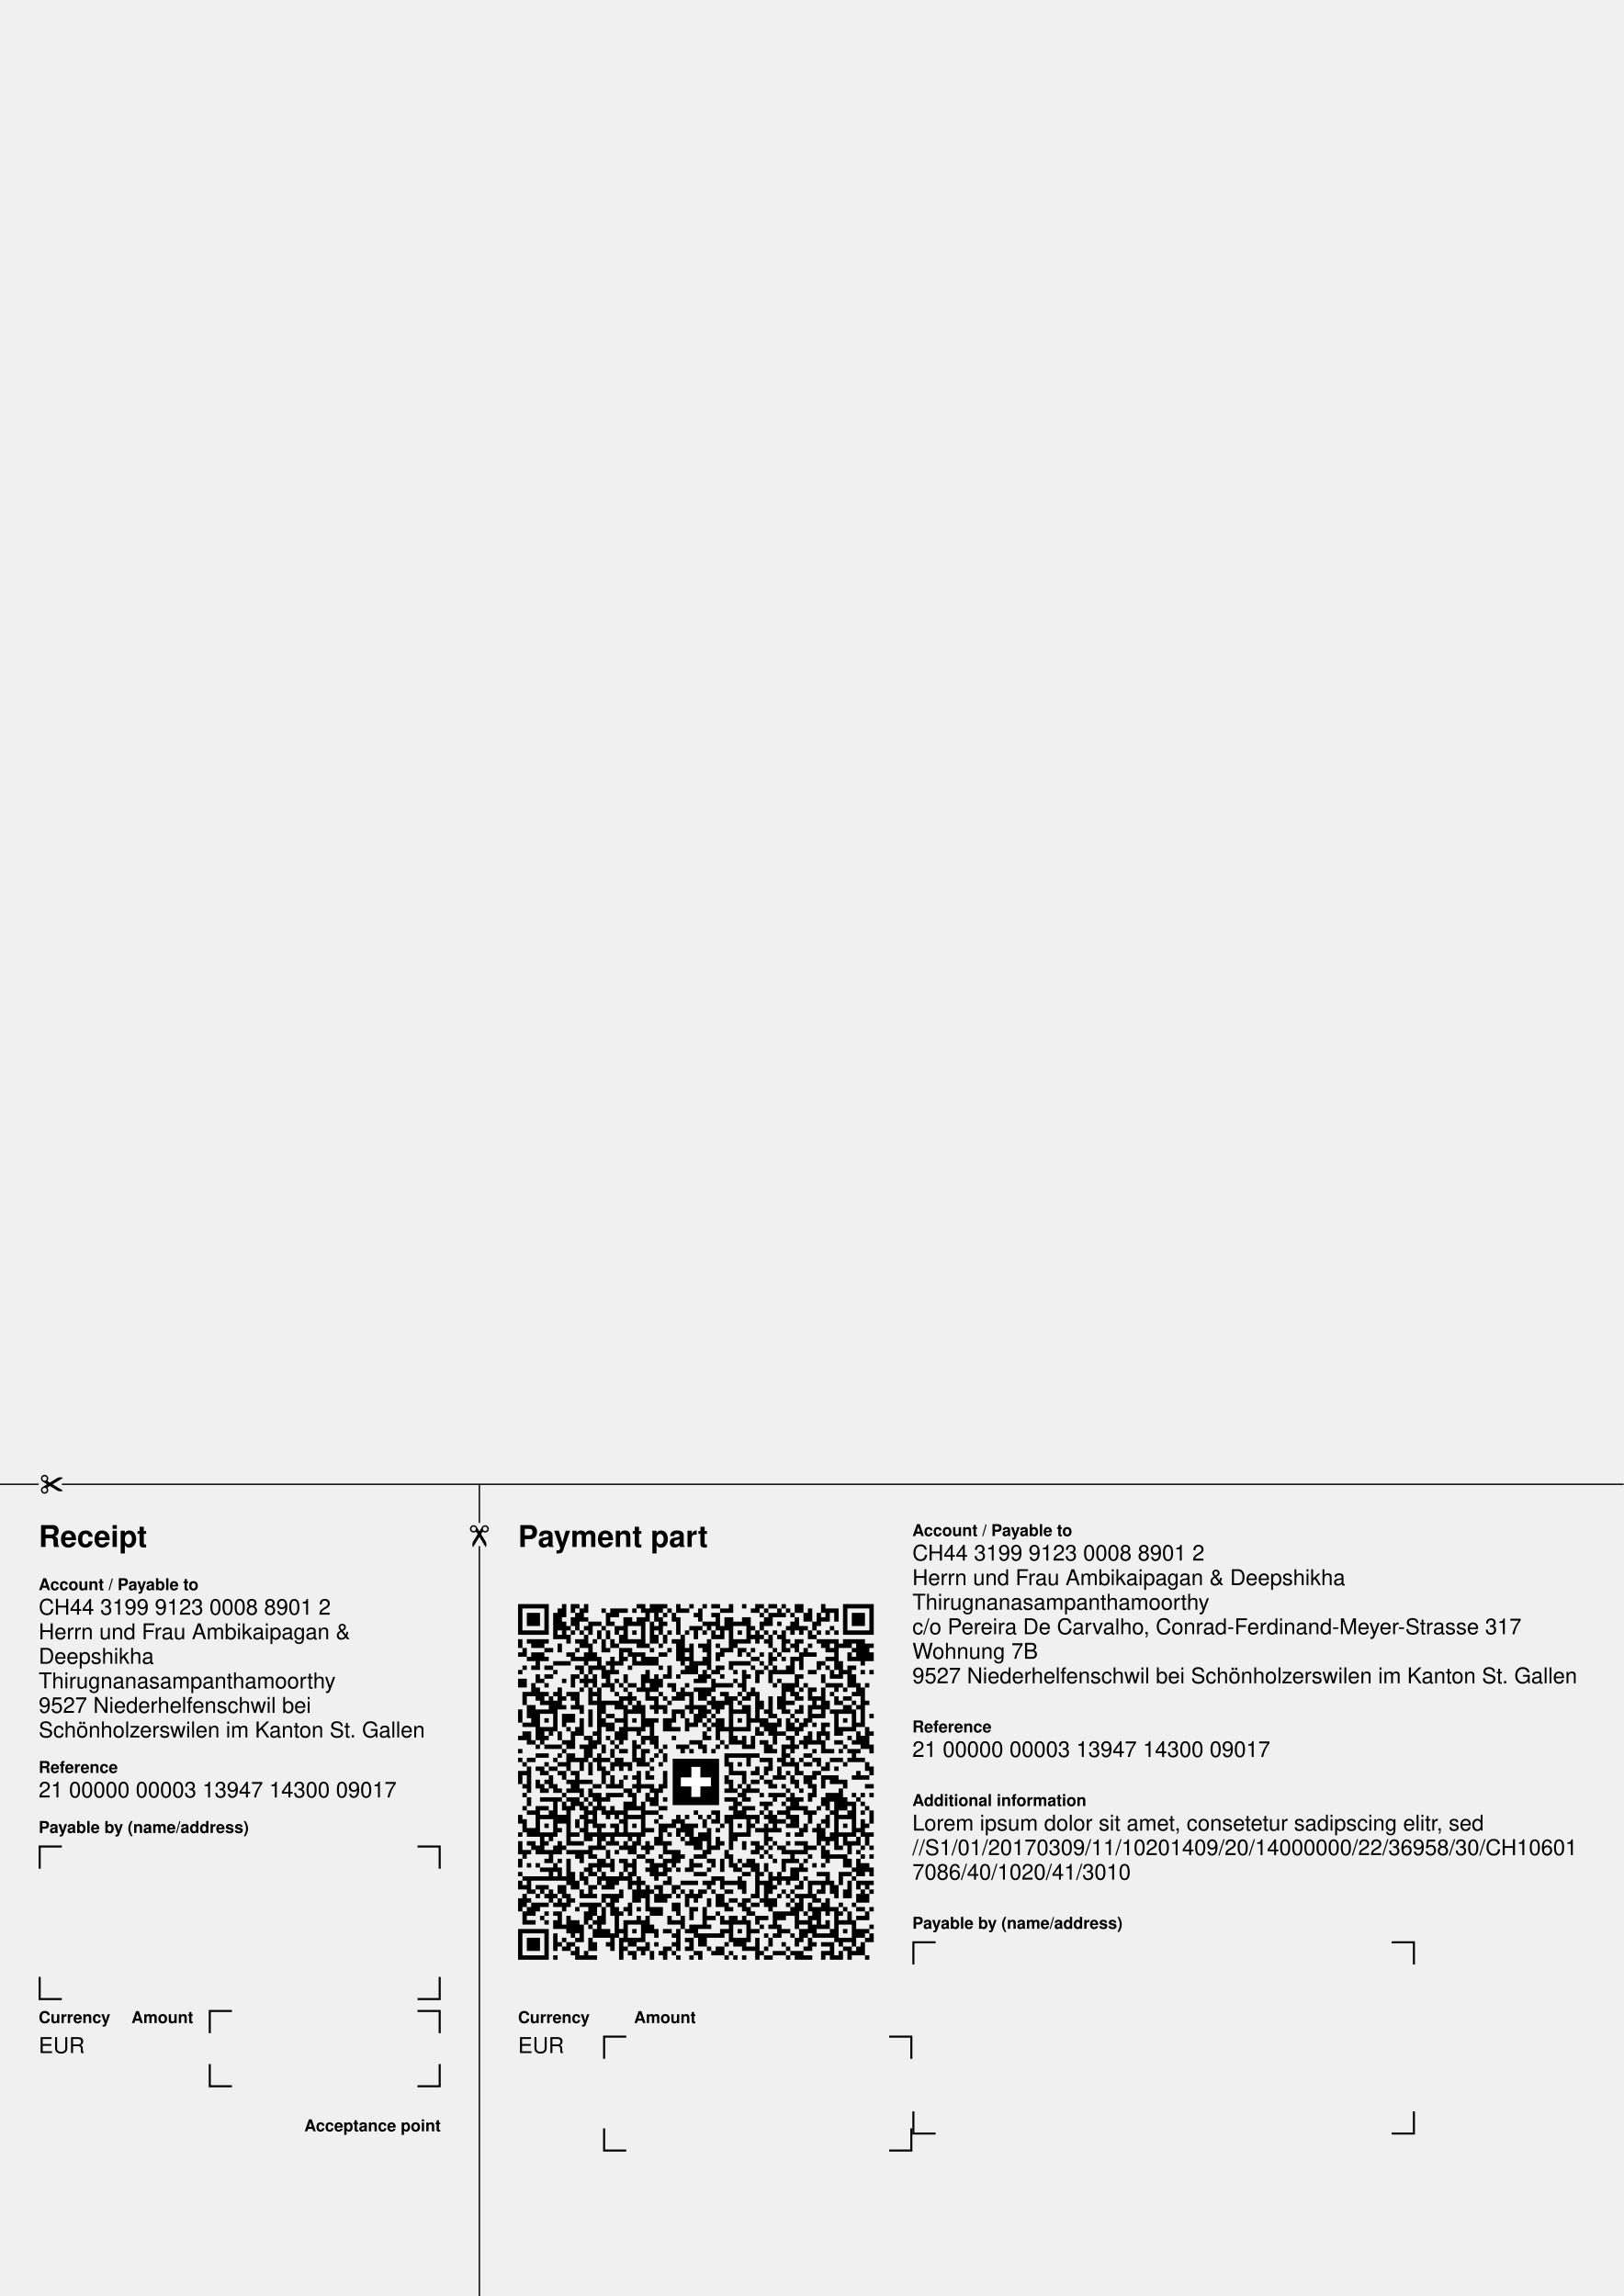
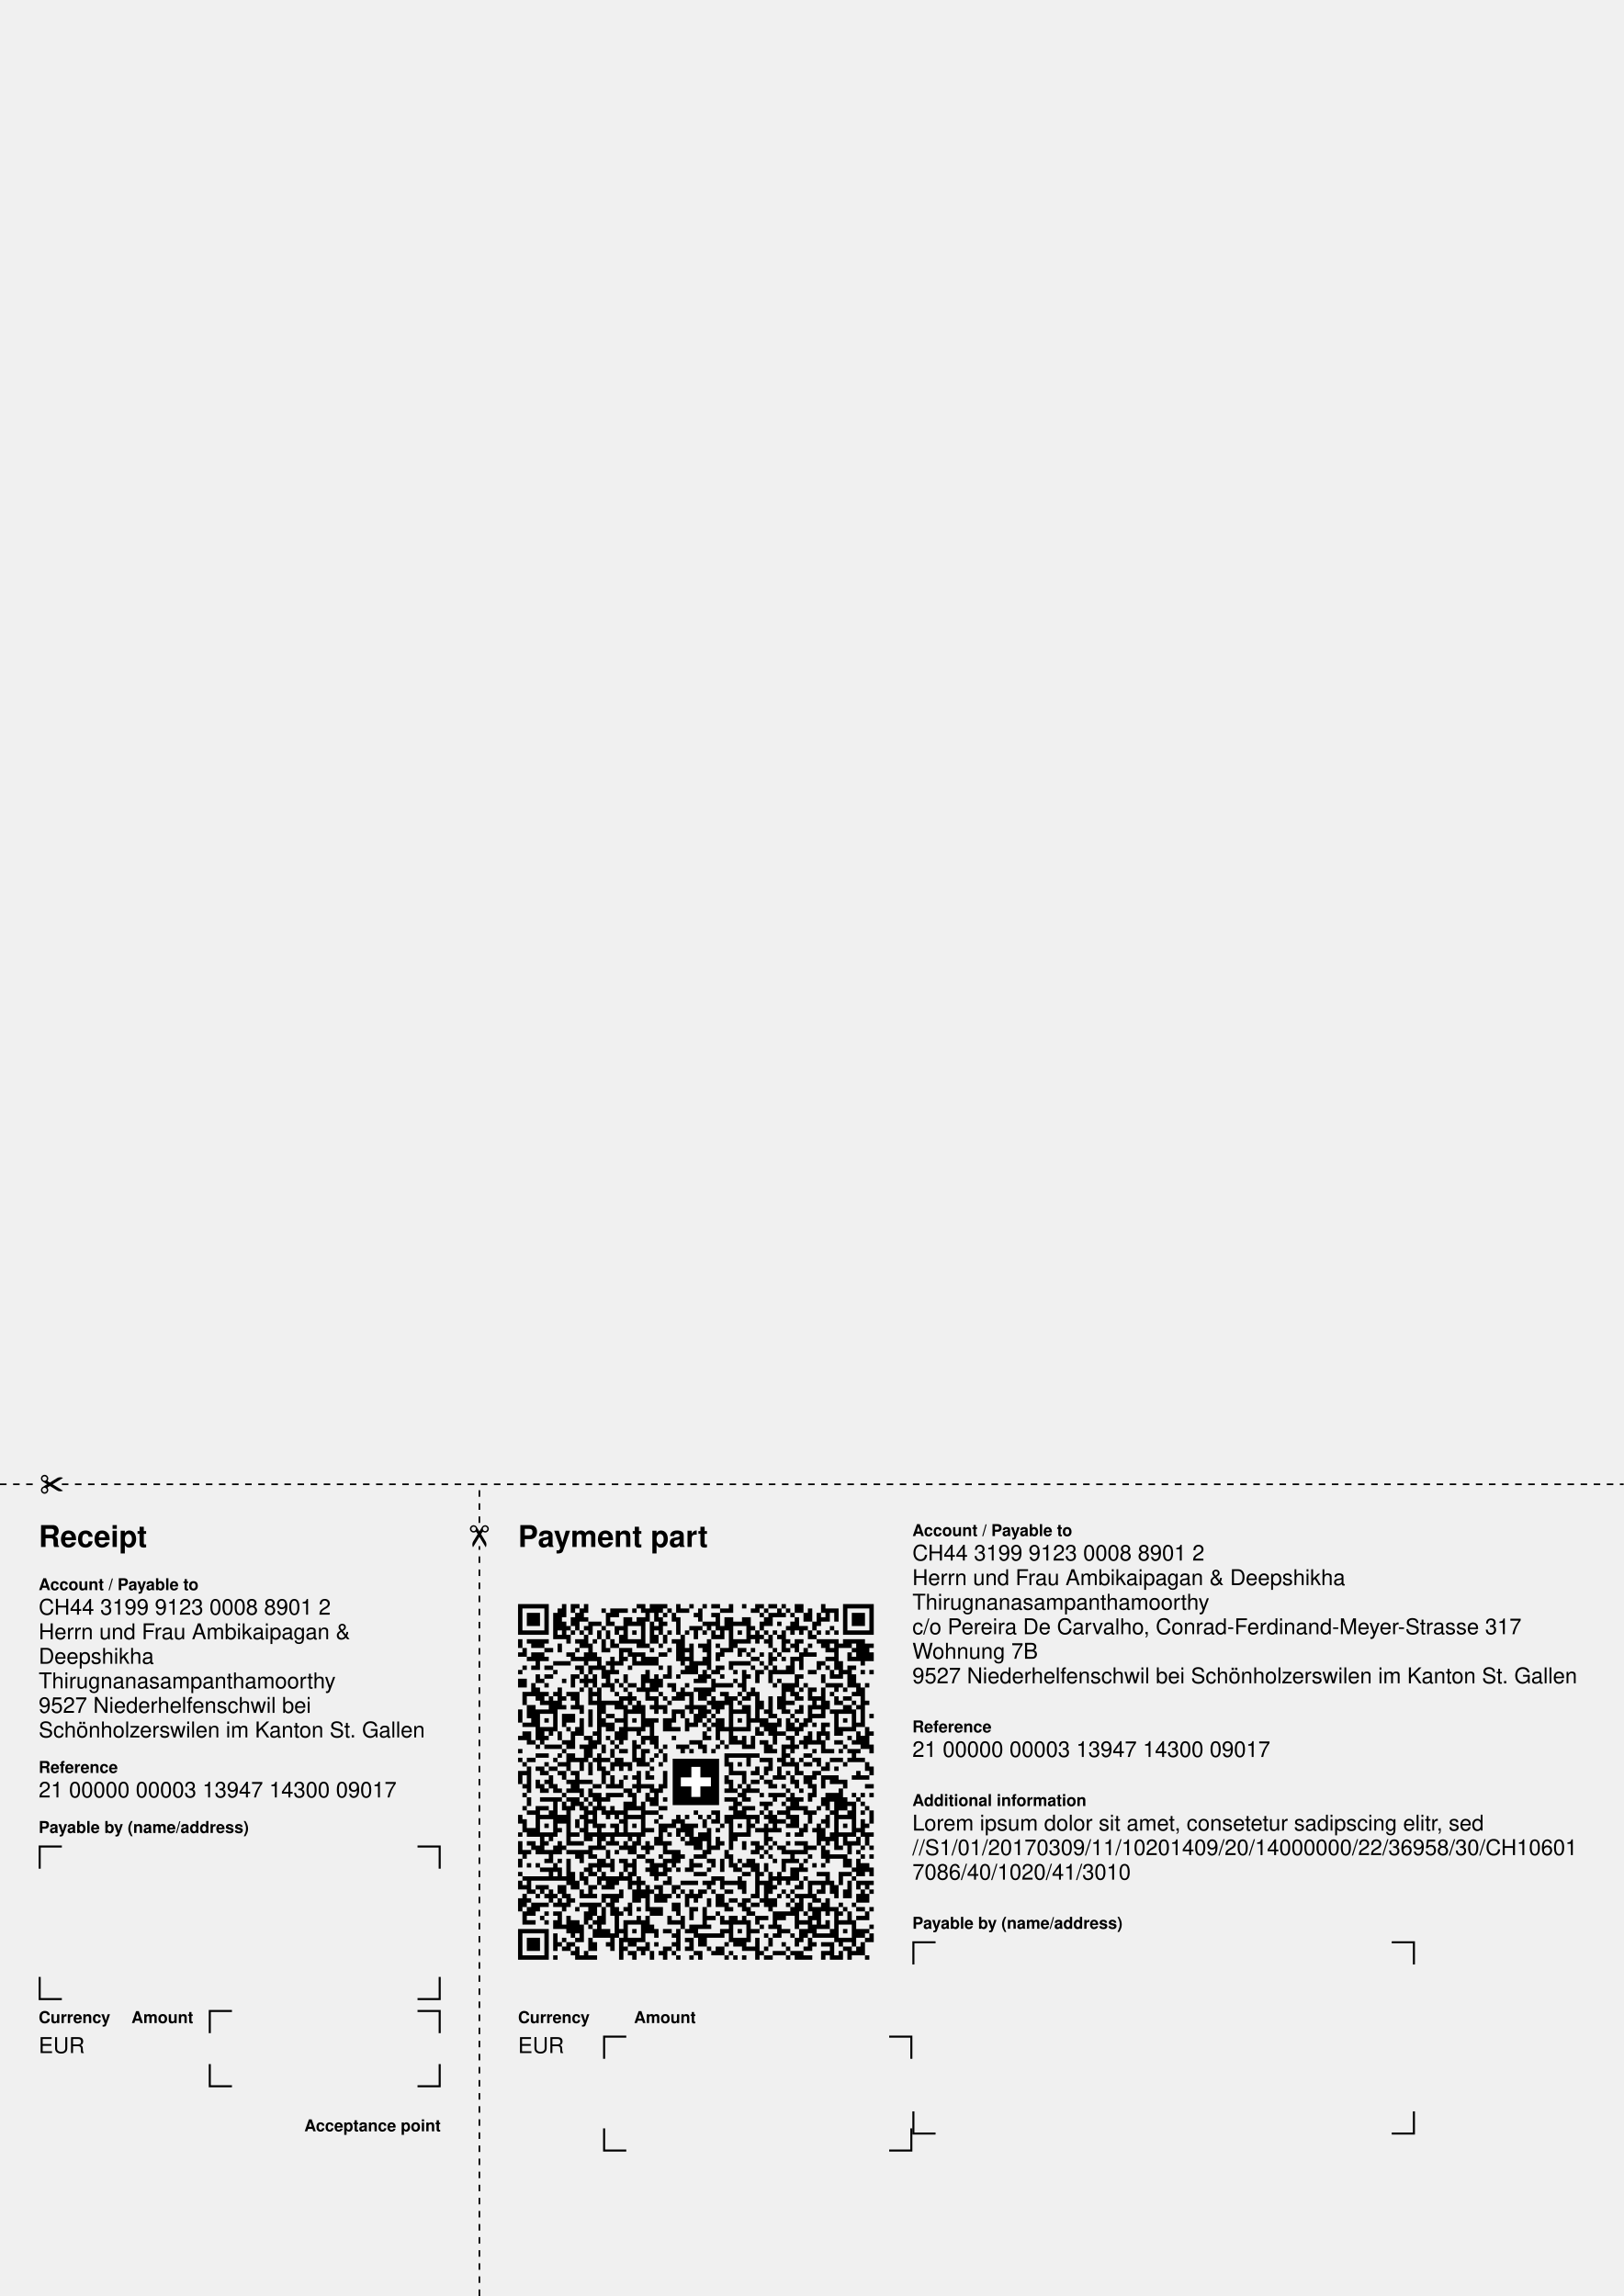
<svg xmlns="http://www.w3.org/2000/svg" width="210mm" height="297mm" version="1.1" viewBox="0 0 595.276 841.89">
  <g font-family="Helvetica,Arial,&quot;Liberation Sans&quot;" transform="translate(0 841.89)">
    <g transform="translate(189.921 -0)">
      <text x="0" y="-274.665" font-size="11" font-weight="bold">Payment part</text>
    </g>
    <g transform="translate(189.921 -123.307) scale(1.61)">
      <path d="M0,-81h7v1h-7zm10,0h1v3h-1zm2,0h2v1h-2zm3,0h1v2h-1zm12,0h2v1h-2zm3,0h3v2h-3z m3,0h1v1h-1zm3,0h1v2h-1zm3,0h1v1h-1zm3,0h1v1h-1zm2,0h2v1h-2zm4,0h1v2h-1z m3,0h1v1h-1zm3,0h2v1h-2zm3,0h2v1h-2zm3,0h1v1h-1zm3,0h2v2h-2zm6,0h1v2h-1z m5,0h7v1h-7zm-74,1h1v6h-1zm6,0h1v6h-1zm3,0h1v5h-1zm3,0h1v1h-1zm2,0h1v3h-1z m5,0h1v1h-1zm2,0h4v1h-4zm5,0h1v1h-1zm2,0h2v1h-2zm6,0h1v1h-1zm3,0h2v1h-2z m4,0h1v3h-1zm5,0h2v1h-2zm7,0h2v1h-2zm3,0h1v1h-1zm3,0h1v2h-1zm2,0h1v1h-1z m5,0h1v3h-1zm4,0h3v1h-3zm4,0h1v6h-1zm6,0h1v6h-1zm-78,1h3v3h-3zm6,0h1v6h-1z m5,0h1v4h-1zm7,0h3v1h-3zm9,0h1v2h-1zm2,0h1v2h-1zm2,0h1v1h-1zm2,0h1v2h-1z m5,0h1v1h-1zm4,0h2v1h-2zm11,0h1v1h-1zm2,0h1v3h-1zm1,0h1v1h-1zm2,0h1v1h-1z m2,0h1v1h-1zm3,0h1v2h-1zm3,0h1v3h-1zm2,0h1v2h-1zm2,0h1v2h-1zm4,0h3v3h-3z m-64,1h1v2h-1zm3,0h1v1h-1zm5,0h1v2h-1zm4,0h1v6h-1zm1,0h1v2h-1zm2,0h2v2h-2z m5,0h1v4h-1zm4,0h1v4h-1zm9,0h1v3h-1zm2,0h2v3h-2zm4,0h2v2h-2zm5,0h1v2h-1z m7,0h1v3h-1zm6,0h1v1h-1zm-59,1h1v4h-1zm6,0h3v1h-3zm5,0h1v1h-1zm5,0h1v1h-1z m4,0h1v5h-1zm3,0h1v1h-1zm9,0h3v1h-3zm7,0h2v1h-2zm6,0h1v2h-1zm4,0h1v1h-1z m3,0h1v3h-1zm5,0h1v2h-1zm-56,1h1v1h-1zm4,0h2v1h-2zm4,0h1v1h-1zm3,0h2v1h-2z m6,0h1v5h-1zm3,0h1v1h-1zm8,0h3v1h-3zm4,0h1v1h-1zm3,0h1v3h-1zm6,0h1v4h-1z m1,0h1v1h-1zm8,0h1v1h-1zm3,0h2v1h-2zm7,0h1v1h-1zm-70,1h5v1h-5zm11,0h1v1h-1z m2,0h1v1h-1zm2,0h1v1h-1zm2,0h1v2h-1zm2,0h1v2h-1zm2,0h1v1h-1zm4,0h1v1h-1z m8,0h1v1h-1zm4,0h1v1h-1zm2,0h1v2h-1zm2,0h1v1h-1zm2,0h1v2h-1zm4,0h1v5h-1z m2,0h1v1h-1zm4,0h1v3h-1zm2,0h1v1h-1zm2,0h1v1h-1zm2,0h1v5h-1zm4,0h1v1h-1z m2,0h1v2h-1zm2,0h1v1h-1zm2,0h1v1h-1zm2,0h1v1h-1zm3,0h5v1h-5zm-66,1h1v1h-1z m2,0h1v2h-1zm4,0h1v3h-1zm8,0h1v2h-1zm8,0h1v2h-1zm2,0h1v2h-1zm4,0h1v7h-1z m8,0h1v1h-1zm8,0h1v1h-1zm2,0h1v1h-1zm2,0h1v3h-1zm2,0h1v1h-1zm8,0h1v1h-1z m-67,1h1v2h-1zm2,0h5v1h-5zm11,0h2v1h-2zm4,0h1v1h-1zm2,0h1v3h-1zm2,0h1v2h-1z m4,0h3v1h-3zm10,0h2v1h-2zm8,0h1v7h-1zm6,0h3v1h-3zm7,0h1v1h-1zm5,0h1v1h-1z m2,0h1v3h-1zm1,0h1v1h-1zm4,0h5v1h-5zm6,0h5v1h-5zm-71,1h3v1h-3zm6,0h1v2h-1z m5,0h1v1h-1zm2,0h1v4h-1zm6,0h1v1h-1zm5,0h1v1h-1zm2,0h1v1h-1zm3,0h1v1h-1z m4,0h1v4h-1zm3,0h1v7h-1zm2,0h2v1h-2zm4,0h1v1h-1zm4,0h1v1h-1zm13,0h1v1h-1z m4,0h1v1h-1zm3,0h2v1h-2zm3,0h1v6h-1zm1,0h3v1h-3zm4,0h3v4h-3zm3,0h1v1h-1z m-79,1h1v2h-1zm5,0h2v1h-2zm7,0h1v1h-1zm7,0h1v1h-1zm3,0h1v4h-1zm1,0h2v1h-2z m6,0h1v1h-1zm4,0h1v1h-1zm4,0h1v1h-1zm4,0h1v1h-1zm4,0h2v1h-2zm4,0h2v1h-2z m3,0h1v1h-1zm5,0h1v1h-1zm3,0h1v1h-1zm4,0h1v2h-1zm5,0h2v1h-2zm6,0h1v1h-1z m-76,1h1v1h-1zm3,0h3v2h-3zm8,0h2v1h-2zm4,0h1v3h-1zm2,0h1v2h-1zm8,0h4v1h-4z m7,0h2v1h-2zm13,0h2v1h-2zm5,0h1v1h-1zm2,0h1v1h-1zm3,0h1v1h-1zm2,0h1v3h-1z m2,0h1v1h-1zm5,0h1v4h-1zm2,0h2v1h-2zm9,0h1v2h-1zm5,0h1v2h-1zm-78,1h1v1h-1z m4,0h1v1h-1zm6,0h3v1h-3zm6,0h1v3h-1zm3,0h1v4h-1zm3,0h1v1h-1zm2,0h1v2h-1z m2,0h4v2h-4zm10,0h1v1h-1zm4,0h1v2h-1zm3,0h1v1h-1zm8,0h2v1h-2zm5,0h1v1h-1z m2,0h1v1h-1zm2,0h1v4h-1zm1,0h1v1h-1zm7,0h2v1h-2zm6,0h1v1h-1zm-72,1h1v2h-1z m4,0h4v1h-4zm12,0h1v1h-1zm2,0h1v1h-1zm5,0h1v1h-1zm13,0h1v3h-1zm1,0h1v1h-1z m7,0h5v1h-5zm7,0h1v1h-1zm13,0h2v1h-2zm5,0h1v4h-1zm5,0h1v1h-1zm-77,1h1v1h-1z m2,0h1v1h-1zm3,0h2v1h-2zm7,0h2v1h-2zm3,0h2v1h-2zm3,0h1v3h-1zm6,0h1v1h-1z m7,0h1v1h-1zm2,0h1v3h-1zm4,0h1v2h-1zm7,0h2v1h-2zm3,0h1v1h-1zm5,0h1v1h-1z m3,0h1v1h-1zm2,0h1v2h-1zm3,0h1v2h-1zm7,0h1v1h-1zm2,0h1v1h-1zm5,0h1v5h-1z m1,0h1v1h-1zm-76,1h1v1h-1zm8,0h1v1h-1zm6,0h1v1h-1zm2,0h1v1h-1zm4,0h1v4h-1z m2,0h1v1h-1zm7,0h1v3h-1zm8,0h1v1h-1zm5,0h1v3h-1zm2,0h2v1h-2zm5,0h1v1h-1z m2,0h1v5h-1zm3,0h1v3h-1zm1,0h1v1h-1zm2,0h1v3h-1zm2,0h2v1h-2zm7,0h2v1h-2z m5,0h1v2h-1zm3,0h1v1h-1zm4,0h1v1h-1zm2,0h1v1h-1zm-76,1h1v2h-1zm2,0h2v1h-2z m6,0h1v3h-1zm1,0h1v1h-1zm2,0h1v3h-1zm2,0h1v3h-1zm7,0h1v2h-1zm4,0h1v4h-1z m3,0h1v4h-1zm2,0h1v1h-1zm3,0h1v1h-1zm5,0h1v2h-1zm2,0h1v1h-1zm3,0h1v1h-1z m6,0h1v1h-1zm11,0h1v3h-1zm1,0h1v1h-1zm5,0h1v2h-1zm3,0h1v1h-1zm4,0h1v3h-1z m-76,1h2v2h-2zm5,0h1v1h-1zm5,0h1v1h-1zm4,0h1v1h-1zm2,0h1v1h-1zm6,0h1v1h-1z m8,0h1v3h-1zm2,0h1v2h-1zm8,0h1v1h-1zm4,0h1v3h-1zm5,0h1v1h-1zm10,0h1v1h-1z m-56,1h1v3h-1zm3,0h1v1h-1zm13,0h1v1h-1zm2,0h1v2h-1zm2,0h1v1h-1zm2,0h2v1h-2z m9,0h2v1h-2zm4,0h1v1h-1zm7,0h4v1h-4zm5,0h1v1h-1zm8,0h1v1h-1zm2,0h1v7h-1z m1,0h2v2h-2zm4,0h1v1h-1zm5,0h4v1h-4zm7,0h1v3h-1zm2,0h1v1h-1zm-75,1h1v3h-1z m5,0h1v5h-1zm5,0h1v1h-1zm2,0h1v4h-1zm2,0h1v13h-1zm6,0h1v1h-1zm3,0h1v1h-1z m2,0h1v3h-1zm6,0h1v1h-1zm2,0h1v3h-1zm3,0h4v1h-4zm13,0h1v2h-1zm11,0h1v1h-1z m2,0h1v3h-1zm1,0h1v1h-1zm2,0h1v7h-1zm3,0h1v1h-1zm2,0h1v1h-1zm4,0h1v9h-1z m-77,1h1v3h-1zm1,0h1v1h-1zm3,0h1v3h-1zm1,0h1v1h-1zm2,0h1v1h-1zm3,0h3v1h-3z m6,0h1v1h-1zm5,0h1v1h-1zm3,0h1v3h-1zm7,0h1v1h-1zm4,0h1v2h-1zm2,0h2v1h-2z m3,0h2v2h-2zm2,0h1v1h-1zm3,0h2v1h-2zm4,0h1v1h-1zm2,0h1v2h-1zm2,0h1v7h-1z m8,0h2v1h-2zm9,0h1v1h-1zm5,0h1v1h-1zm-69,1h1v4h-1zm3,0h1v1h-1zm2,0h2v1h-2z m11,0h1v3h-1zm1,0h1v1h-1zm2,0h1v1h-1zm4,0h2v1h-2zm3,0h1v1h-1zm2,0h1v1h-1z m4,0h1v4h-1zm5,0h1v3h-1zm3,0h2v2h-2zm2,0h1v1h-1zm2,0h1v1h-1zm6,0h1v5h-1z m2,0h1v3h-1zm4,0h2v1h-2zm4,0h1v3h-1zm1,0h1v1h-1zm4,0h1v2h-1zm2,0h2v1h-2z m-68,1h1v1h-1zm2,0h1v7h-1zm5,0h1v2h-1zm4,0h1v1h-1zm2,0h4v1h-4zm8,0h1v3h-1z m4,0h1v3h-1zm3,0h1v1h-1zm9,0h1v1h-1zm2,0h2v2h-2zm5,0h1v1h-1zm5,0h1v2h-1z m6,0h2v1h-2zm9,0h1v2h-1zm3,0h1v1h-1zm3,0h1v1h-1zm3,0h1v1h-1zm-77,1h2v3h-2z m8,0h1v1h-1zm2,0h1v1h-1zm2,0h1v2h-1zm5,0h1v2h-1zm3,0h1v1h-1zm2,0h1v8h-1z m2,0h1v2h-1zm2,0h1v6h-1zm2,0h1v1h-1zm2,0h2v1h-2zm6,0h1v1h-1zm2,0h3v1h-3z m8,0h1v9h-1zm3,0h2v2h-2zm13,0h1v2h-1zm2,0h1v4h-1zm2,0h1v1h-1zm6,0h2v2h-2z m3,0h1v1h-1zm-77,1h1v3h-1zm4,0h1v7h-1zm1,0h2v1h-2zm11,0h1v4h-1zm9,0h1v1h-1z m8,0h1v1h-1zm2,0h3v1h-3zm6,0h2v2h-2zm2,0h1v1h-1zm2,0h1v1h-1zm4,0h2v1h-2z m7,0h1v1h-1zm5,0h1v1h-1zm2,0h1v1h-1zm8,0h3v1h-3zm5,0h1v5h-1zm-66,1h3v2h-3z m10,0h2v1h-2zm15,0h1v2h-1zm2,0h1v1h-1zm3,0h1v3h-1zm4,0h1v1h-1zm8,0h1v4h-1z m6,0h1v1h-1zm4,0h1v1h-1zm5,0h2v1h-2zm5,0h1v5h-1zm8,0h1v1h-1zm-77,1h1v2h-1z m3,0h1v1h-1zm8,0h1v4h-1zm5,0h1v2h-1zm3,0h2v1h-2zm4,0h1v1h-1zm3,0h2v2h-2z m2,0h1v1h-1zm2,0h2v3h-2zm5,0h1v3h-1zm3,0h1v1h-1zm2,0h1v1h-1zm2,0h2v3h-2z m5,0h1v1h-1zm3,0h1v1h-1zm2,0h2v2h-2zm4,0h1v2h-1zm2,0h1v3h-1zm2,0h1v1h-1z m2,0h1v2h-1zm9,0h1v1h-1zm-73,1h2v1h-2zm9,0h1v1h-1zm10,0h2v2h-2zm19,0h1v1h-1z m3,0h1v1h-1zm2,0h1v1h-1zm13,0h2v3h-2zm5,0h1v2h-1zm2,0h1v2h-1zm3,0h1v1h-1z m2,0h1v3h-1zm1,0h1v1h-1zm7,0h1v1h-1zm-72,1h1v4h-1zm1,0h2v1h-2zm5,0h1v1h-1z m2,0h1v2h-1zm10,0h1v4h-1zm2,0h3v1h-3zm5,0h1v4h-1zm5,0h2v1h-2zm8,0h1v1h-1z m4,0h1v1h-1zm2,0h3v1h-3zm5,0h1v2h-1zm2,0h1v1h-1zm7,0h1v2h-1zm10,0h3v1h-3z m6,0h1v5h-1zm-78,1h2v2h-2zm6,0h1v1h-1zm2,0h1v2h-1zm3,0h1v4h-1zm5,0h1v1h-1z m5,0h1v2h-1zm5,0h1v1h-1zm15,0h1v2h-1zm3,0h1v2h-1zm10,0h1v1h-1zm4,0h2v1h-2z m7,0h1v3h-1zm2,0h1v3h-1zm2,0h1v2h-1zm3,0h1v1h-1zm4,0h1v3h-1zm3,0h1v1h-1z m-80,1h1v1h-1zm6,0h1v1h-1zm9,0h2v1h-2zm5,0h1v1h-1zm8,0h2v1h-2zm3,0h1v3h-1z m4,0h1v1h-1zm8,0h1v1h-1zm6,0h1v2h-1zm2,0h1v3h-1zm2,0h1v3h-1zm5,0h1v2h-1z m3,0h2v1h-2zm4,0h1v3h-1zm10,0h1v1h-1zm3,0h1v3h-1zm-76,1h2v1h-2zm8,0h2v1h-2z m6,0h2v2h-2zm5,0h1v1h-1zm5,0h1v5h-1zm2,0h1v1h-1zm11,0h3v1h-3zm7,0h1v1h-1z m4,0h1v1h-1zm5,0h2v1h-2zm7,-0h1v3h-1zm2,0h1v1h-1zm3,0h1v1h-1zm2,-0h1v3h-1z m3,0h2v1h-2zm4,0h1v1h-1zm-72,1h1v1h-1zm2,0h4v1h-4zm5,0h1v1h-1zm3,0h2v1h-2z m5,-0h1v2h-1zm3,0h1v1h-1zm5,0h1v1h-1zm6,0h1v1h-1zm3,0h3v1h-3zm5,0h2v1h-2z m4,0h1v1h-1zm2,0h1v1h-1zm5,0h1v1h-1zm4,-0h2v2h-2zm4,0h1v5h-1zm1,0h1v1h-1z m2,0h1v1h-1zm11,0h1v1h-1zm6,-0h1v2h-1zm-80,1h1v1h-1zm10,0h1v1h-1zm5,0h2v2h-2z m6,0h1v2h-1zm2,0h2v1h-2zm5,0h1v4h-1zm1,-0h1v1h-1zm3,0h1v1h-1zm5,0h1v1h-1z m2,0h1v1h-1zm3,0h1v1h-1zm2,0h1v1h-1zm14,0h1v1h-1zm9,0h1v1h-1zm3,0h2v1h-2z m3,0h1v1h-1zm2,0h3v1h-3zm-71,1h3v1h-3zm5,0h1v1h-1zm2,0h2v2h-2zm7,0h1v4h-1z m13,-0h1v1h-1zm2,0h1v2h-1zm14,-0h8v1h-8zm14,0h1v1h-1zm4,0h2v1h-2zm11,0h1v2h-1z m-76,1h1v1h-1zm2,0h2v1h-2zm6,0h1v1h-1zm5,0h3v1h-3zm4,0h1v1h-1zm2,0h2v1h-2z m3,0h2v2h-2zm5,0h1v2h-1zm3,0h1v1h-1zm17,0h1v2h-1zm5,0h1v2h-1zm3,0h3v1h-3z m4,0h1v1h-1zm3,0h1v2h-1zm2,0h1v1h-1zm3,0h2v1h-2zm4,0h3v1h-3zm4,0h1v1h-1z m2,0h2v1h-2zm-76,1h1v1h-1zm5,0h1v1h-1zm3,0h3v1h-3zm5,0h1v2h-1zm2,0h1v3h-1z m5,0h1v2h-1zm3,0h2v1h-2zm5,0h1v1h-1zm3,0h1v1h-1zm16,0h1v3h-1zm2,0h1v1h-1z m7,0h1v2h-1zm4,0h1v1h-1zm2,0h1v3h-1zm2,0h2v1h-2zm3,0h1v1h-1zm2,0h1v2h-1z m4,0h1v1h-1zm5,0h1v2h-1zm-77,1h1v6h-1zm2,0h2v1h-2zm3,0h2v1h-2zm4,0h1v1h-1z m8,-0h1v4h-1zm4,0h1v1h-1zm2,0h1v1h-1zm5,0h1v1h-1zm24,0h1v2h-1zm2,0h1v2h-1z m3,0h1v3h-1zm10,0h1v1h-1zm3,0h1v1h-1zm8,0h1v2h-1zm-80,1h1v3h-1zm1,0h1v1h-1z m4,0h2v1h-2zm4,0h2v1h-2zm3,0h2v1h-2zm8,0h1v1h-1zm7,-0h1v5h-1zm2,0h1v2h-1z m4,-0h1v4h-1zm16,0h3v1h-3zm4,0h1v1h-1zm8,0h1v1h-1zm3,0h1v1h-1zm3,0h2v1h-2z m10,0h1v2h-1zm-70,1h1v3h-1zm3,0h1v1h-1zm3,-0h1v4h-1zm8,0h1v3h-1zm3,0h1v1h-1z m2,0h1v1h-1zm4,0h1v1h-1zm17,-0h1v2h-1zm4,0h1v2h-1zm4,0h1v1h-1zm3,0h1v1h-1z m2,0h1v1h-1zm2,-0h1v2h-1zm3,0h2v2h-2zm2,0h1v1h-1zm2,0h4v1h-4zm7,0h1v1h-1z m2,0h2v1h-2zm-74,1h1v2h-1zm2,0h1v1h-1zm5,0h2v1h-2zm3,0h3v1h-3zm9,0h1v2h-1z m25,0h1v3h-1zm5,0h2v1h-2zm3,0h2v1h-2zm7,0h1v2h-1zm6,0h1v2h-1zm2,0h4v1h-4z m-70,1h1v1h-1zm4,0h1v2h-1zm3,0h1v2h-1zm4,0h1v2h-1zm5,0h2v1h-2zm3,0h1v1h-1z m2,0h1v1h-1zm4,0h1v1h-1zm2,0h3v1h-3zm4,0h1v2h-1zm18,0h1v1h-1zm2,0h1v2h-1z m5,0h2v1h-2zm3,0h1v1h-1zm6,0h2v1h-2zm8,0h1v1h-1zm5,0h2v1h-2zm-73,1h1v1h-1z m3,0h1v1h-1zm2,0h1v1h-1zm3,0h1v2h-1zm2,0h1v2h-1zm8,0h2v1h-2zm6,0h2v1h-2z m17,0h1v1h-1zm2,0h1v1h-1zm2,0h1v3h-1zm2,0h2v1h-2zm8,0h1v1h-1zm3,0h1v1h-1z m3,0h1v2h-1zm6,0h1v5h-1zm-72,1h1v1h-1zm9,0h1v1h-1zm7,0h2v2h-2zm3,0h4v1h-4z m5,0h2v1h-2zm4,0h1v2h-1zm2,0h1v3h-1zm19,0h1v1h-1zm5,0h1v1h-1zm2,0h4v1h-4z m5,0h1v4h-1zm4,0h1v2h-1zm4,0h3v2h-3zm6,0h1v1h-1zm2,0h1v1h-1zm2,0h1v1h-1z m-78,1h1v2h-1zm3,0h5v1h-5zm6,0h3v1h-3zm4,0h1v1h-1zm4,0h2v1h-2zm7,0h1v3h-1z m4,0h1v2h-1zm3,0h1v1h-1zm14,0h3v1h-3zm5,0h1v1h-1zm6,0h1v1h-1zm3,0h1v1h-1z m2,0h1v3h-1zm1,0h1v1h-1zm5,0h1v2h-1zm5,0h1v3h-1zm3,0h1v1h-1zm-69,1h1v8h-1z m2,0h1v2h-1zm2,0h3v1h-3zm4,0h1v1h-1zm2,0h1v2h-1zm6,0h1v8h-1zm1,0h1v2h-1z m3,0h1v8h-1zm21,0h1v4h-1zm1,0h1v1h-1zm5,0h3v1h-3zm5,0h1v1h-1zm10,0h1v2h-1z m2,0h1v11h-1zm3,-0h2v1h-2zm3,0h1v1h-1zm-77,1h1v1h-1zm3,0h1v7h-1zm1,0h2v1h-2z m6,0h1v9h-1zm1,0h1v1h-1zm2,0h2v1h-2zm3,0h1v5h-1zm2,0h1v2h-1zm2,0h1v2h-1z m6,0h1v1h-1zm5,0h2v1h-2zm16,0h1v1h-1zm3,0h3v1h-3zm5,0h1v1h-1zm5,0h1v3h-1z m3,0h2v1h-2zm4,0h1v1h-1zm8,0h1v7h-1zm3,0h1v1h-1zm-77,1h2v1h-2zm5,0h1v2h-1z m8,0h1v7h-1zm1,0h1v1h-1zm4,0h1v2h-1zm2,0h2v1h-2zm7,0h3v1h-3zm11,0h1v1h-1z m4,0h2v1h-2zm6,0h2v2h-2zm5,0h1v1h-1zm2,0h1v3h-1zm2,0h2v1h-2zm6,0h3v1h-3z m6,0h1v1h-1zm4,0h1v2h-1zm3,0h1v1h-1zm2,0h1v3h-1zm-80,1h1v2h-1zm5,0h2v1h-2z m4,0h2v2h-2zm5,0h1v1h-1zm8,0h1v1h-1zm3,0h3v1h-3zm7,0h1v1h-1zm4,0h1v2h-1z m2,0h1v1h-1zm3,0h1v1h-1zm2,0h1v1h-1zm2,0h1v2h-1zm2,0h2v2h-2zm5,0h1v5h-1z m1,0h2v1h-2zm3,0h1v1h-1zm2,0h1v4h-1zm4,0h2v3h-2zm4,0h1v2h-1zm4,0h1v3h-1z m3,0h2v1h-2zm-72,1h1v3h-1zm12,0h1v2h-1zm3,0h1v1h-1zm7,0h1v1h-1zm8,0h1v1h-1z m4,0h1v2h-1zm2,0h1v3h-1zm5,0h1v2h-1zm2,0h1v1h-1zm10,0h1v1h-1zm5,0h2v1h-2z m10,0h1v1h-1zm9,0h1v4h-1zm-72,1h1v1h-1zm12,0h1v6h-1zm1,0h1v1h-1zm2,0h2v1h-2z m5,0h1v1h-1zm6,0h1v5h-1zm1,0h2v1h-2zm5,0h2v3h-2zm2,0h1v1h-1zm6,0h1v1h-1z m2,0h1v6h-1zm2,0h1v1h-1zm3,0h1v1h-1zm3,0h1v5h-1zm5,0h1v1h-1zm4,0h1v2h-1z m3,0h1v5h-1zm6,0h1v1h-1zm5,0h1v1h-1zm-77,1h2v2h-2zm7,0h1v1h-1zm5,0h1v1h-1z m8,0h1v2h-1zm7,0h2v1h-2zm4,0h1v1h-1zm3,0h1v2h-1zm7,0h1v6h-1zm2,0h1v1h-1z m9,0h2v1h-2zm3,0h1v1h-1zm2,0h1v1h-1zm5,0h1v2h-1zm3,0h1v1h-1zm2,0h1v3h-1z m8,0h1v1h-1zm-77,1h1v1h-1zm5,0h1v5h-1zm1,0h2v1h-2zm6,0h2v1h-2zm4,0h2v1h-2z m3,0h3v1h-3zm4,0h1v1h-1zm2,0h3v1h-3zm9,0h1v1h-1zm7,0h2v2h-2zm8,0h3v1h-3z m12,0h1v1h-1zm2,0h1v1h-1zm8,0h1v2h-1zm2,0h3v1h-3zm6,0h1v3h-1zm1,0h1v1h-1z m-73,1h1v1h-1zm9,0h1v1h-1zm3,0h1v1h-1zm2,0h1v2h-1zm4,0h1v1h-1zm2,0h1v2h-1z m4,0h1v2h-1zm6,0h1v1h-1zm2,0h2v2h-2zm6,0h1v3h-1zm4,0h1v1h-1zm8,0h1v1h-1z m13,0h1v2h-1zm4,0h1v2h-1zm3,0h1v2h-1zm-77,1h1v3h-1zm2,0h2v1h-2zm4,0h1v1h-1z m3,0h1v3h-1zm3,0h3v1h-3zm8,0h1v1h-1zm2,0h1v1h-1zm2,0h1v2h-1zm2,0h1v3h-1z m3,0h1v3h-1zm4,0h1v3h-1zm1,0h1v1h-1zm4,0h1v1h-1zm3,0h1v2h-1zm5,0h1v1h-1z m5,0h1v2h-1zm2,0h2v1h-2zm5,0h1v1h-1zm3,0h1v1h-1zm2,0h3v1h-3zm12,0h1v3h-1z m1,0h1v1h-1zm-73,1h2v1h-2zm5,0h1v2h-1zm2,0h1v1h-1zm6,-0h1v3h-1zm1,0h1v1h-1z m2,0h1v1h-1zm4,0h1v1h-1zm2,0h1v2h-1zm3,0h1v1h-1zm2,0h1v1h-1zm10,0h1v1h-1z m4,0h1v1h-1zm10,0h2v1h-2zm3,0h1v1h-1zm2,0h2v1h-2zm6,0h3v1h-3zm4,-0h1v3h-1z m4,0h1v1h-1zm5,0h1v1h-1zm2,0h1v1h-1zm-79,1h2v1h-2zm3,0h1v1h-1zm2,0h2v1h-2z m5,0h5v1h-5zm9,-0h1v2h-1zm2,0h1v1h-1zm12,0h3v1h-3zm8,-0h1v2h-1zm5,0h1v2h-1z m6,0h2v1h-2zm3,0h1v1h-1zm4,0h6v1h-6zm10,0h1v3h-1zm7,0h1v1h-1zm-76,1h1v1h-1z m6,0h1v2h-1zm6,-0h2v1h-2zm4,0h1v1h-1zm10,0h2v1h-2zm5,0h1v1h-1zm3,0h2v2h-2z m2,-0h1v1h-1zm3,0h2v1h-2zm8,0h1v3h-1zm7,-0h1v1h-1zm2,0h1v1h-1zm5,0h1v2h-1z m4,-0h1v1h-1zm5,0h4v1h-4zm7,0h1v1h-1zm2,0h1v1h-1zm-80,1h1v2h-1zm6,0h1v1h-1z m3,0h1v1h-1zm2,0h1v6h-1zm3,0h1v1h-1zm4,0h2v2h-2zm3,-0h1v3h-1zm2,0h2v1h-2z m3,-0h1v4h-1zm3,0h2v1h-2zm4,-0h1v4h-1zm1,0h1v1h-1zm5,-0h1v3h-1zm4,0h2v1h-2z m3,-0h1v3h-1zm4,0h1v1h-1zm2,0h2v2h-2zm6,0h1v1h-1zm2,-0h1v3h-1zm1,0h1v1h-1z m2,0h1v1h-1zm2,0h1v1h-1zm9,0h2v2h-2zm3,-0h1v4h-1zm-75,1h1v1h-1zm2,0h1v1h-1z m4,-0h1v2h-1zm8,0h1v3h-1zm1,0h1v1h-1zm3,0h1v1h-1zm4,0h2v1h-2zm6,-0h2v3h-2z m2,0h1v1h-1zm3,0h1v1h-1zm5,0h2v1h-2zm4,0h1v1h-1zm5,-0h1v2h-1zm2,0h1v1h-1z m3,0h1v8h-1zm2,-0h1v2h-1zm8,0h1v2h-1zm3,0h1v1h-1zm2,0h1v1h-1zm9,-0h2v2h-2z m-73,1h3v1h-3zm4,0h1v3h-1zm6,0h1v1h-1zm3,0h1v1h-1zm6,0h1v1h-1zm5,0h1v1h-1z m5,0h1v1h-1zm2,0h1v1h-1zm2,0h1v1h-1zm5,0h1v1h-1zm7,0h1v1h-1zm3,0h1v1h-1z m9,0h2v3h-2zm3,0h1v1h-1zm11,0h1v1h-1zm4,0h1v2h-1zm-80,1h1v1h-1zm7,0h1v2h-1z m5,0h1v4h-1zm2,0h1v2h-1zm3,0h1v1h-1zm2,0h1v2h-1zm4,0h1v2h-1zm2,0h1v4h-1z m7,0h1v1h-1zm8,0h3v1h-3zm11,0h2v1h-2zm4,0h1v1h-1zm2,0h1v5h-1zm2,0h1v3h-1z m9,0h3v1h-3zm5,0h3v1h-3zm5,0h1v1h-1zm-77,1h6v1h-6zm7,0h1v1h-1zm2,0h1v1h-1z m5,0h1v2h-1zm3,0h1v2h-1zm2,0h3v2h-3zm4,0h1v1h-1zm3,0h1v6h-1zm4,-0h1v1h-1z m3,0h1v2h-1zm10,0h3v1h-3zm6,0h1v3h-1zm8,0h1v1h-1zm2,0h2v1h-2zm5,0h1v1h-1z m5,0h1v2h-1zm3,0h1v2h-1zm3,0h1v1h-1zm-76,1h1v2h-1zm2,0h1v3h-1zm11,0h1v2h-1z m13,0h1v1h-1zm2,0h1v1h-1zm5,0h1v1h-1zm4,0h4v1h-4zm5,0h3v1h-3zm4,0h4v1h-4z m5,0h1v3h-1zm4,0h2v1h-2zm6,0h1v1h-1zm3,0h1v2h-1zm2,0h4v1h-4zm5,0h1v3h-1z m4,0h1v4h-1zm2,0h4v1h-4zm-76,1h1v1h-1zm3,0h3v1h-3zm5,0h2v2h-2zm7,0h1v3h-1z m1,0h1v1h-1zm2,0h3v1h-3zm10,0h1v6h-1zm2,0h2v1h-2zm4,0h2v1h-2zm8,0h1v1h-1z m3,0h1v1h-1zm10,0h1v5h-1zm2,0h1v1h-1zm5,0h1v1h-1zm3,0h1v3h-1zm3,0h1v2h-1z m3,0h1v3h-1zm5,0h1v1h-1zm2,0h1v1h-1zm-76,1h1v1h-1zm2,0h1v1h-1zm2,0h1v3h-1z m7,0h1v2h-1zm9,0h1v2h-1zm3,0h1v3h-1zm2,0h1v2h-1zm2,0h1v1h-1zm2,0h1v3h-1z m3,0h1v1h-1zm2,0h1v1h-1zm2,0h1v2h-1zm2,0h2v1h-2zm3,0h1v1h-1zm3,0h2v1h-2z m13,0h1v1h-1zm2,0h1v1h-1zm6,0h1v1h-1zm6,0h1v2h-1zm4,0h1v3h-1zm2,0h1v1h-1z m-79,1h1v3h-1zm3,0h1v1h-1zm2,0h1v1h-1zm2,0h1v1h-1zm2,0h2v1h-2zm5,0h1v1h-1z m2,0h1v1h-1zm2,0h4v1h-4zm12,0h1v2h-1zm2,0h2v1h-2zm3,0h1v1h-1zm2,0h1v3h-1z m2,0h2v1h-2zm5,0h2v3h-2zm8,0h1v1h-1zm6,0h1v1h-1zm2,0h1v1h-1zm2,0h3v1h-3z m4,0h1v2h-1zm10,0h1v2h-1zm2,0h1v2h-1zm-79,1h1v3h-1zm2,0h1v1h-1zm7,0h1v2h-1z m2,0h2v1h-2zm8,0h1v1h-1zm2,0h1v4h-1zm1,0h1v1h-1zm11,0h1v1h-1zm7,0h1v1h-1z m3,0h1v2h-1zm5,0h2v1h-2zm3,0h1v3h-1zm1,0h1v1h-1zm3,0h1v1h-1zm2,0h2v2h-2z m5,0h1v1h-1zm2,0h1v3h-1zm4,0h1v1h-1zm2,0h1v4h-1zm-67,1h4v1h-4zm5,0h1v1h-1z m2,0h2v1h-2zm4,0h5v1h-5zm6,0h1v1h-1zm5,0h1v3h-1zm10,0h2v2h-2zm12,0h1v2h-1z m3,0h1v1h-1zm3,0h2v1h-2zm8,0h1v1h-1zm2,0h1v6h-1zm3,0h1v2h-1zm3,0h1v2h-1z m4,0h1v1h-1zm3,0h1v1h-1zm-74,1h2v2h-2zm2,0h1v1h-1zm6,0h1v1h-1zm3,0h1v1h-1z m3,-0h2v2h-2zm3,0h1v4h-1zm3,0h1v7h-1zm2,0h1v1h-1zm3,0h1v1h-1zm3,-0h3v2h-3z m9,0h1v3h-1zm1,0h1v1h-1zm2,0h1v5h-1zm6,0h1v1h-1zm4,-0h1v2h-1zm5,0h1v1h-1z m5,-0h1v2h-1zm5,0h2v3h-2zm4,0h2v1h-2zm3,0h1v1h-1zm3,0h2v1h-2zm3,0h1v1h-1z m-79,1h1v3h-1zm5,-0h1v1h-1zm2,0h2v1h-2zm7,0h1v3h-1zm8,-0h1v1h-1zm13,0h1v1h-1z m9,0h1v1h-1zm8,0h1v1h-1zm5,0h3v2h-3zm3,0h1v1h-1zm4,0h1v1h-1zm7,0h1v7h-1z m1,-0h1v1h-1zm2,0h1v3h-1zm4,-0h1v2h-1zm-74,1h1v1h-1zm4,0h1v3h-1zm2,0h1v4h-1z m5,-0h1v1h-1zm2,0h1v5h-1zm9,0h1v2h-1zm2,0h1v4h-1zm5,-0h1v2h-1zm3,0h1v3h-1z m6,-0h2v1h-2zm3,0h1v2h-1zm2,0h1v6h-1zm1,-0h1v2h-1zm2,0h1v2h-1zm3,0h3v1h-3z m12,0h1v4h-1zm11,-0h2v1h-2zm-75,1h2v1h-2zm4,0h1v1h-1zm2,0h1v2h-1zm4,0h2v3h-2z m5,-0h1v1h-1zm7,0h1v5h-1zm1,0h2v1h-2zm3,0h1v5h-1zm7,0h2v1h-2zm12,0h1v1h-1z m3,0h1v1h-1zm2,0h1v5h-1zm2,0h1v1h-1zm4,0h1v2h-1zm6,0h2v1h-2zm4,0h1v2h-1z m2,0h1v2h-1zm3,0h2v1h-2zm3,0h1v6h-1zm-66,1h1v1h-1zm4,0h1v4h-1zm2,0h1v1h-1z m14,0h1v2h-1zm9,0h2v2h-2zm2,0h1v1h-1zm2,0h1v1h-1zm12,0h1v1h-1zm2,0h1v1h-1z m2,0h1v3h-1zm8,0h1v3h-1zm2,0h1v1h-1zm11,0h1v1h-1zm-80,1h7v1h-7zm17,0h1v2h-1z m2,0h2v2h-2zm4,0h1v1h-1zm3,0h1v1h-1zm5,0h1v2h-1zm2,0h2v1h-2zm3,0h1v5h-1z m2,0h1v1h-1zm8,0h2v1h-2zm4,0h1v1h-1zm3,0h2v1h-2zm7,0h2v1h-2zm4,0h2v2h-2z m7,0h1v2h-1zm3,0h1v1h-1zm3,0h2v2h-2zm2,0h1v1h-1zm-79,1h1v6h-1zm6,0h1v6h-1z m2,0h1v4h-1zm4,-0h1v1h-1zm9,0h1v4h-1zm14,-0h1v1h-1zm5,0h7v1h-7zm16,0h1v1h-1z m2,0h1v1h-1zm4,0h1v1h-1zm6,0h3v1h-3zm12,0h1v2h-1zm-78,1h3v3h-3zm8,-0h1v1h-1z m3,0h1v1h-1zm3,0h1v3h-1zm7,-0h1v5h-1zm2,0h2v2h-2zm2,-0h1v1h-1zm11,0h2v1h-2z m3,0h2v2h-2zm8,0h3v2h-3zm5,-0h1v5h-1zm3,0h1v2h-1zm6,-0h2v1h-2zm3,0h1v3h-1z m7,-0h3v1h-3zm6,0h1v1h-1zm-70,1h1v1h-1zm2,0h2v1h-2zm6,0h1v2h-1zm3,0h1v1h-1z m9,0h1v2h-1zm2,0h1v1h-1zm4,0h1v1h-1zm4,0h1v2h-1zm8,0h1v1h-1zm13,0h1v1h-1z m3,0h1v1h-1zm4,0h1v1h-1zm2,0h3v1h-3zm4,0h1v1h-1zm5,0h1v3h-1zm-68,1h2v1h-2z m3,0h1v3h-1zm11,0h1v1h-1zm3,0h2v1h-2zm6,0h1v3h-1zm1,0h1v1h-1zm4,0h1v1h-1z m5,0h1v1h-1zm2,0h2v2h-2zm6,0h3v1h-3zm5,0h1v1h-1zm5,0h1v1h-1zm4,0h1v1h-1z m6,0h1v3h-1zm3,0h2v1h-2zm3,0h1v2h-1zm-65,1h1v1h-1zm3,0h1v2h-1zm10,0h2v1h-2z m3,0h1v1h-1zm2,0h1v2h-1zm2,0h1v1h-1zm3,0h1v1h-1zm5,0h2v1h-2zm4,0h1v1h-1z m4,0h1v1h-1zm7,0h1v1h-1zm3,0h3v1h-3zm4,0h3v1h-3zm7,0h2v1h-2zm4,0h1v2h-1z m2,0h2v1h-2zm-74,1h5v1h-5zm7,0h1v1h-1zm6,0h1v1h-1zm2,0h2v1h-2zm10,0h1v1h-1z m10,0h1v1h-1zm3,0h1v1h-1zm2,0h1v1h-1zm6,0h1v1h-1zm2,0h1v1h-1zm2,0h1v1h-1z m5,0h2v1h-2zm5,0h1v1h-1zm2,0h4v1h-4zm6,0h1v1h-1zm3,0h1v1h-1zm3,0h1v1h-1z m4,0h1v1h-1z" fill="#000000" />
    </g>
    <g transform="translate(189.921 -123.307)">
      <path d="M56.693,-73.701h17.008v17.008h-17.008z" fill="#000000" />
      <path d="M63.543,-70.709h3.307v11.024h-3.307zm-3.858,3.858h11.024v3.307h-11.024z" fill="#ffffff" />
    </g>
    <g transform="translate(189.921 -0)">
      <text x="0" y="-100.082" font-size="6" font-weight="bold">Currency</text>
      <text x="0" y="-89.082" font-size="8">EUR</text>
      <text x="42.52" y="-100.082" font-size="6" font-weight="bold">Amount</text>
      <path d="M31.556,-61.466l0,8.129l8.129,0m96.378,0l8.129,0l0,-8.129m0,-25.512l0,-8.129l-8.129,0m-96.378,0l-8.129,0l0,8.129" stroke="#000000" stroke-width="0.75" fill="none" />
    </g>
    <g transform="translate(334.488 -0)">
      <text x="0" y="-278.665" font-size="6" font-weight="bold">Account / Payable to</text>
      <text x="0" y="-269.665" font-size="8">CH44 3199 9123 0008 8901 2</text>
      <text x="0" y="-260.665" font-size="8">Herrn und Frau Ambikaipagan &amp; Deepshikha</text>
      <text x="0" y="-251.665" font-size="8">Thirugnanasampanthamoorthy</text>
      <text x="0" y="-242.665" font-size="8">c/o Pereira De Carvalho, Conrad-Ferdinand-Meyer-Strasse 317</text>
      <text x="0" y="-233.665" font-size="8">Wohnung 7B</text>
      <text x="0" y="-224.665" font-size="8">9527 Niederhelfenschwil bei Schönholzerswilen im Kanton St. Gallen</text>
      <text x="0" y="-206.665" font-size="6" font-weight="bold">Reference</text>
      <text x="0" y="-197.665" font-size="8">21 00000 00003 13947 14300 09017</text>
      <text x="0" y="-179.665" font-size="6" font-weight="bold">Additional information</text>
      <text x="0" y="-170.665" font-size="8">Lorem ipsum dolor sit amet, consetetur sadipscing elitr, sed</text>
      <text x="0" y="-161.665" font-size="8">//S1/01/20170309/11/10201409/20/14000000/22/36958/30/CH10601</text>
      <text x="0" y="-152.665" font-size="8">7086/40/1020/41/3010</text>
      <text x="0" y="-134.665" font-size="6" font-weight="bold">Payable by (name/address)</text>
      <path d="M0.375,-67.702l0,8.129l8.129,0m167.244,0l8.129,0l0,-8.129m0,-53.858l0,-8.129l-8.129,0m-167.244,0l-8.129,0l0,8.129" stroke="#000000" stroke-width="0.75" fill="none" />
    </g>
    <g transform="translate(14.173 -0)">
      <text x="0" y="-274.665" font-size="11" font-weight="bold">Receipt</text>
      <text x="0" y="-258.822" font-size="6" font-weight="bold">Account / Payable to</text>
      <text x="0" y="-249.822" font-size="8">CH44 3199 9123 0008 8901 2</text>
      <text x="0" y="-240.822" font-size="8">Herrn und Frau Ambikaipagan &amp;</text>
      <text x="0" y="-231.822" font-size="8">Deepshikha</text>
      <text x="0" y="-222.822" font-size="8">Thirugnanasampanthamoorthy</text>
      <text x="0" y="-213.822" font-size="8">9527 Niederhelfenschwil bei</text>
      <text x="0" y="-204.822" font-size="8">Schönholzerswilen im Kanton St. Gallen</text>
      <text x="0" y="-191.806" font-size="6" font-weight="bold">Reference</text>
      <text x="0" y="-182.806" font-size="8">21 00000 00003 13947 14300 09017</text>
      <text x="0" y="-169.791" font-size="6" font-weight="bold">Payable by (name/address)</text>
      <path d="M0.375,-117.002l0,8.129l8.129,0m130.394,0l8.129,0l0,-8.129m0,-39.685l0,-8.129l-8.129,0m-130.394,0l-8.129,0l0,8.129" stroke="#000000" stroke-width="0.75" fill="none" />
      <text x="0" y="-100.082" font-size="6" font-weight="bold">Currency</text>
      <text x="0" y="-89.082" font-size="8">EUR</text>
      <text x="34.016" y="-100.082" font-size="6" font-weight="bold">Amount</text>
      <path d="M62.737,-85.039l0,8.129l8.129,0m68.031,0l8.129,0l0,-8.129m0,-11.339l0,-8.129l-8.129,0m-68.031,0l-8.129,0l0,8.129" stroke="#000000" stroke-width="0.75" fill="none" />
      <text x="97.392" y="-60.397" font-size="6" font-weight="bold">Acceptance point</text>
    </g>
-     <path d="M175.748,-0l0,-274.961m0,-8.504l0,-14.173m-175.748,0l14.173,0m8.504,0l572.598,0" stroke="#000000" stroke-width="0.5" fill="none" />
+     <path d="M175.748,-0l0,-274.961m0,-8.504l0,-14.173m-175.748,0l14.173,0m8.504,0l572.598,0" stroke="#000000" stroke-width="0.6" stroke-dasharray="2.4" fill="none" />
    <g transform="translate(172.687 -274.535) scale(0.006)">
      <path d="M131.754,-359.388c-33.041,54.539,-52.384,110.154,-52.384,192.144c0,62.702,15.27,120.654,41.122,167.596l567.598,-926.232c10.25,-16.724,34.279,-23.091,63.969,-5.805c33.06,19.242,71.495,30.268,112.507,30.268 c123.676,0,223.937,-100.261,223.937,-223.937c0,-123.676,-100.261,-223.937,-223.937,-223.937c-76.348,0,-143.773,38.208,-184.195,96.548l-548.617,893.353zm728.561,-904.861c75.929,0,137.48,61.551,137.48,137.48 c0,75.929,-61.551,137.48,-137.48,137.48c-75.929,0,-137.48,-61.551,-137.48,-137.48c0,-75.929,61.551,-137.48,137.48,-137.48z" fill="#000000" />
    </g>
    <g transform="translate(178.809 -274.535) scale(-0.006 0.006)">
      <path d="M131.754,-359.388c-33.041,54.539,-52.384,110.154,-52.384,192.144c0,62.702,15.27,120.654,41.122,167.596l567.598,-926.232c10.25,-16.724,34.279,-23.091,63.969,-5.805c33.06,19.242,71.495,30.268,112.507,30.268 c123.676,0,223.937,-100.261,223.937,-223.937c0,-123.676,-100.261,-223.937,-223.937,-223.937c-76.348,0,-143.773,38.208,-184.195,96.548l-548.617,893.353zm728.561,-904.861c75.929,0,137.48,61.551,137.48,137.48 c0,75.929,-61.551,137.48,-137.48,137.48c-75.929,0,-137.48,-61.551,-137.48,-137.48c0,-75.929,61.551,-137.48,137.48,-137.48z" fill="#000000" />
    </g>
    <g transform="translate(23.102 -294.576) rotate(-90) scale(0.006)">
      <path d="M131.754,-359.388c-33.041,54.539,-52.384,110.154,-52.384,192.144c0,62.702,15.27,120.654,41.122,167.596l567.598,-926.232c10.25,-16.724,34.279,-23.091,63.969,-5.805c33.06,19.242,71.495,30.268,112.507,30.268 c123.676,0,223.937,-100.261,223.937,-223.937c0,-123.676,-100.261,-223.937,-223.937,-223.937c-76.348,0,-143.773,38.208,-184.195,96.548l-548.617,893.353zm728.561,-904.861c75.929,0,137.48,61.551,137.48,137.48 c0,75.929,-61.551,137.48,-137.48,137.48c-75.929,0,-137.48,-61.551,-137.48,-137.48c0,-75.929,61.551,-137.48,137.48,-137.48z" fill="#000000" />
    </g>
    <g transform="translate(23.102 -300.699) rotate(-90) scale(-0.006 0.006)">
      <path d="M131.754,-359.388c-33.041,54.539,-52.384,110.154,-52.384,192.144c0,62.702,15.27,120.654,41.122,167.596l567.598,-926.232c10.25,-16.724,34.279,-23.091,63.969,-5.805c33.06,19.242,71.495,30.268,112.507,30.268 c123.676,0,223.937,-100.261,223.937,-223.937c0,-123.676,-100.261,-223.937,-223.937,-223.937c-76.348,0,-143.773,38.208,-184.195,96.548l-548.617,893.353zm728.561,-904.861c75.929,0,137.48,61.551,137.48,137.48 c0,75.929,-61.551,137.48,-137.48,137.48c-75.929,0,-137.48,-61.551,-137.48,-137.48c0,-75.929,61.551,-137.48,137.48,-137.48z" fill="#000000" />
    </g>
  </g>
</svg>
